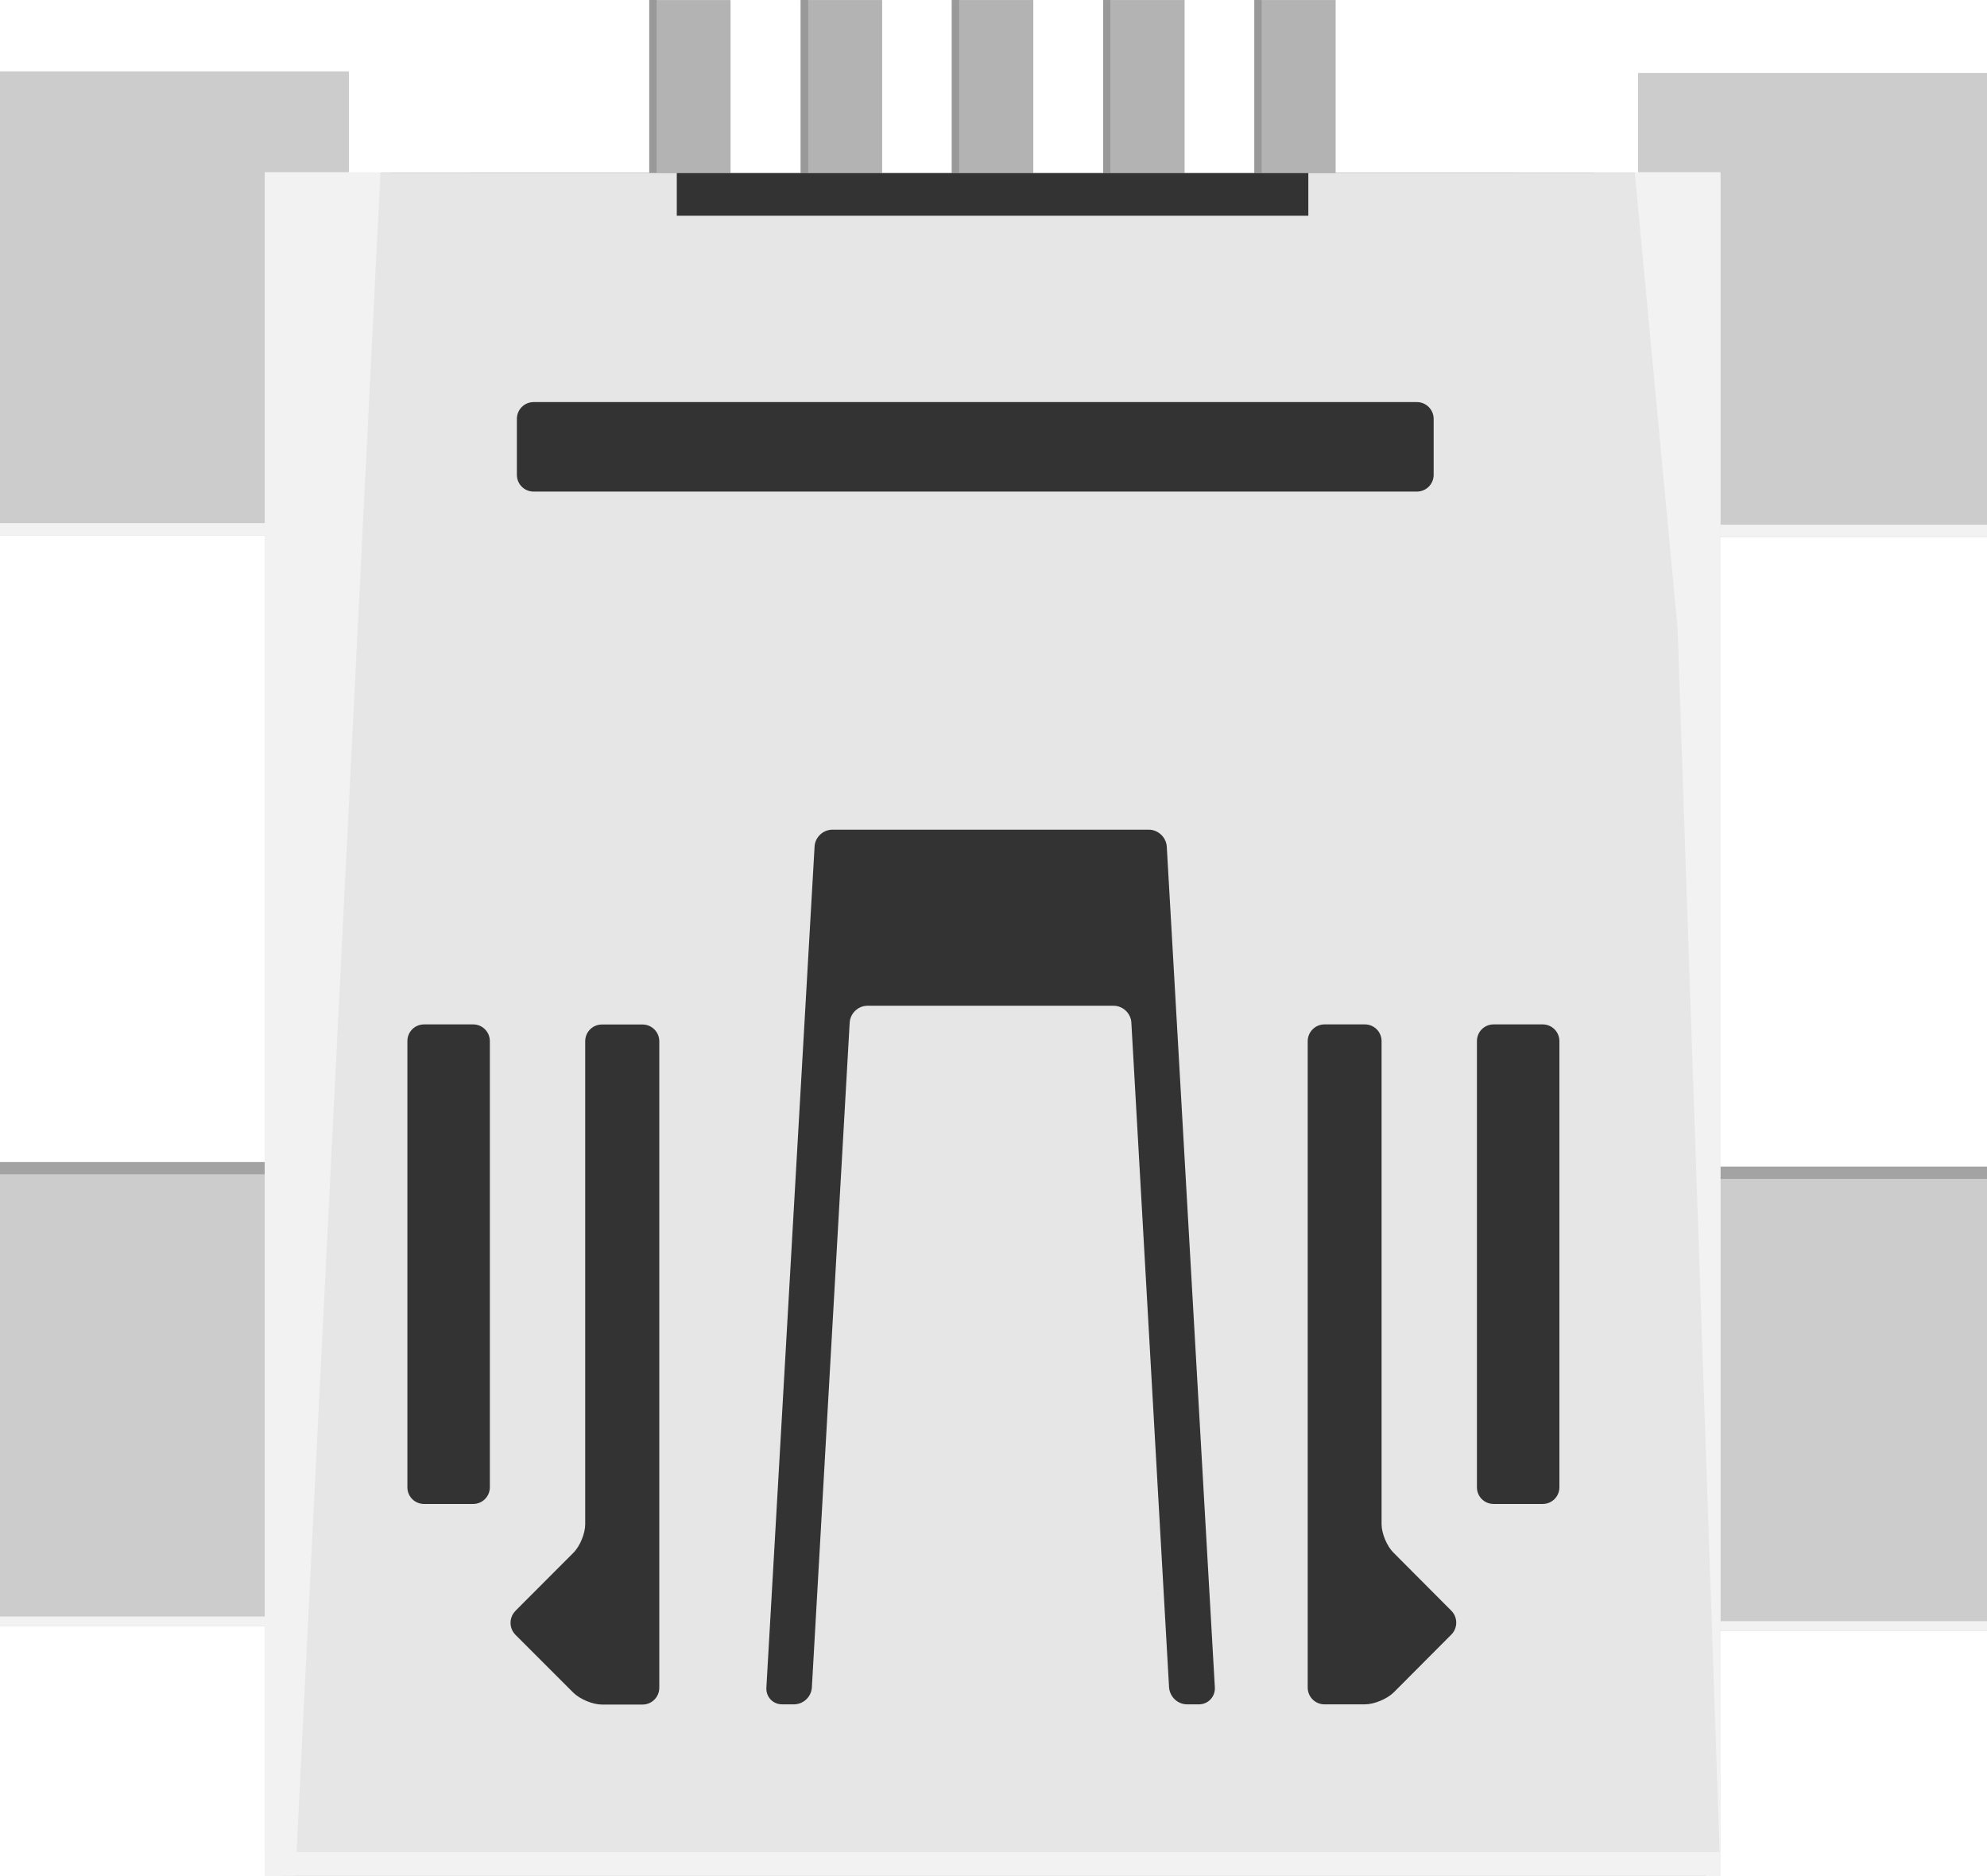
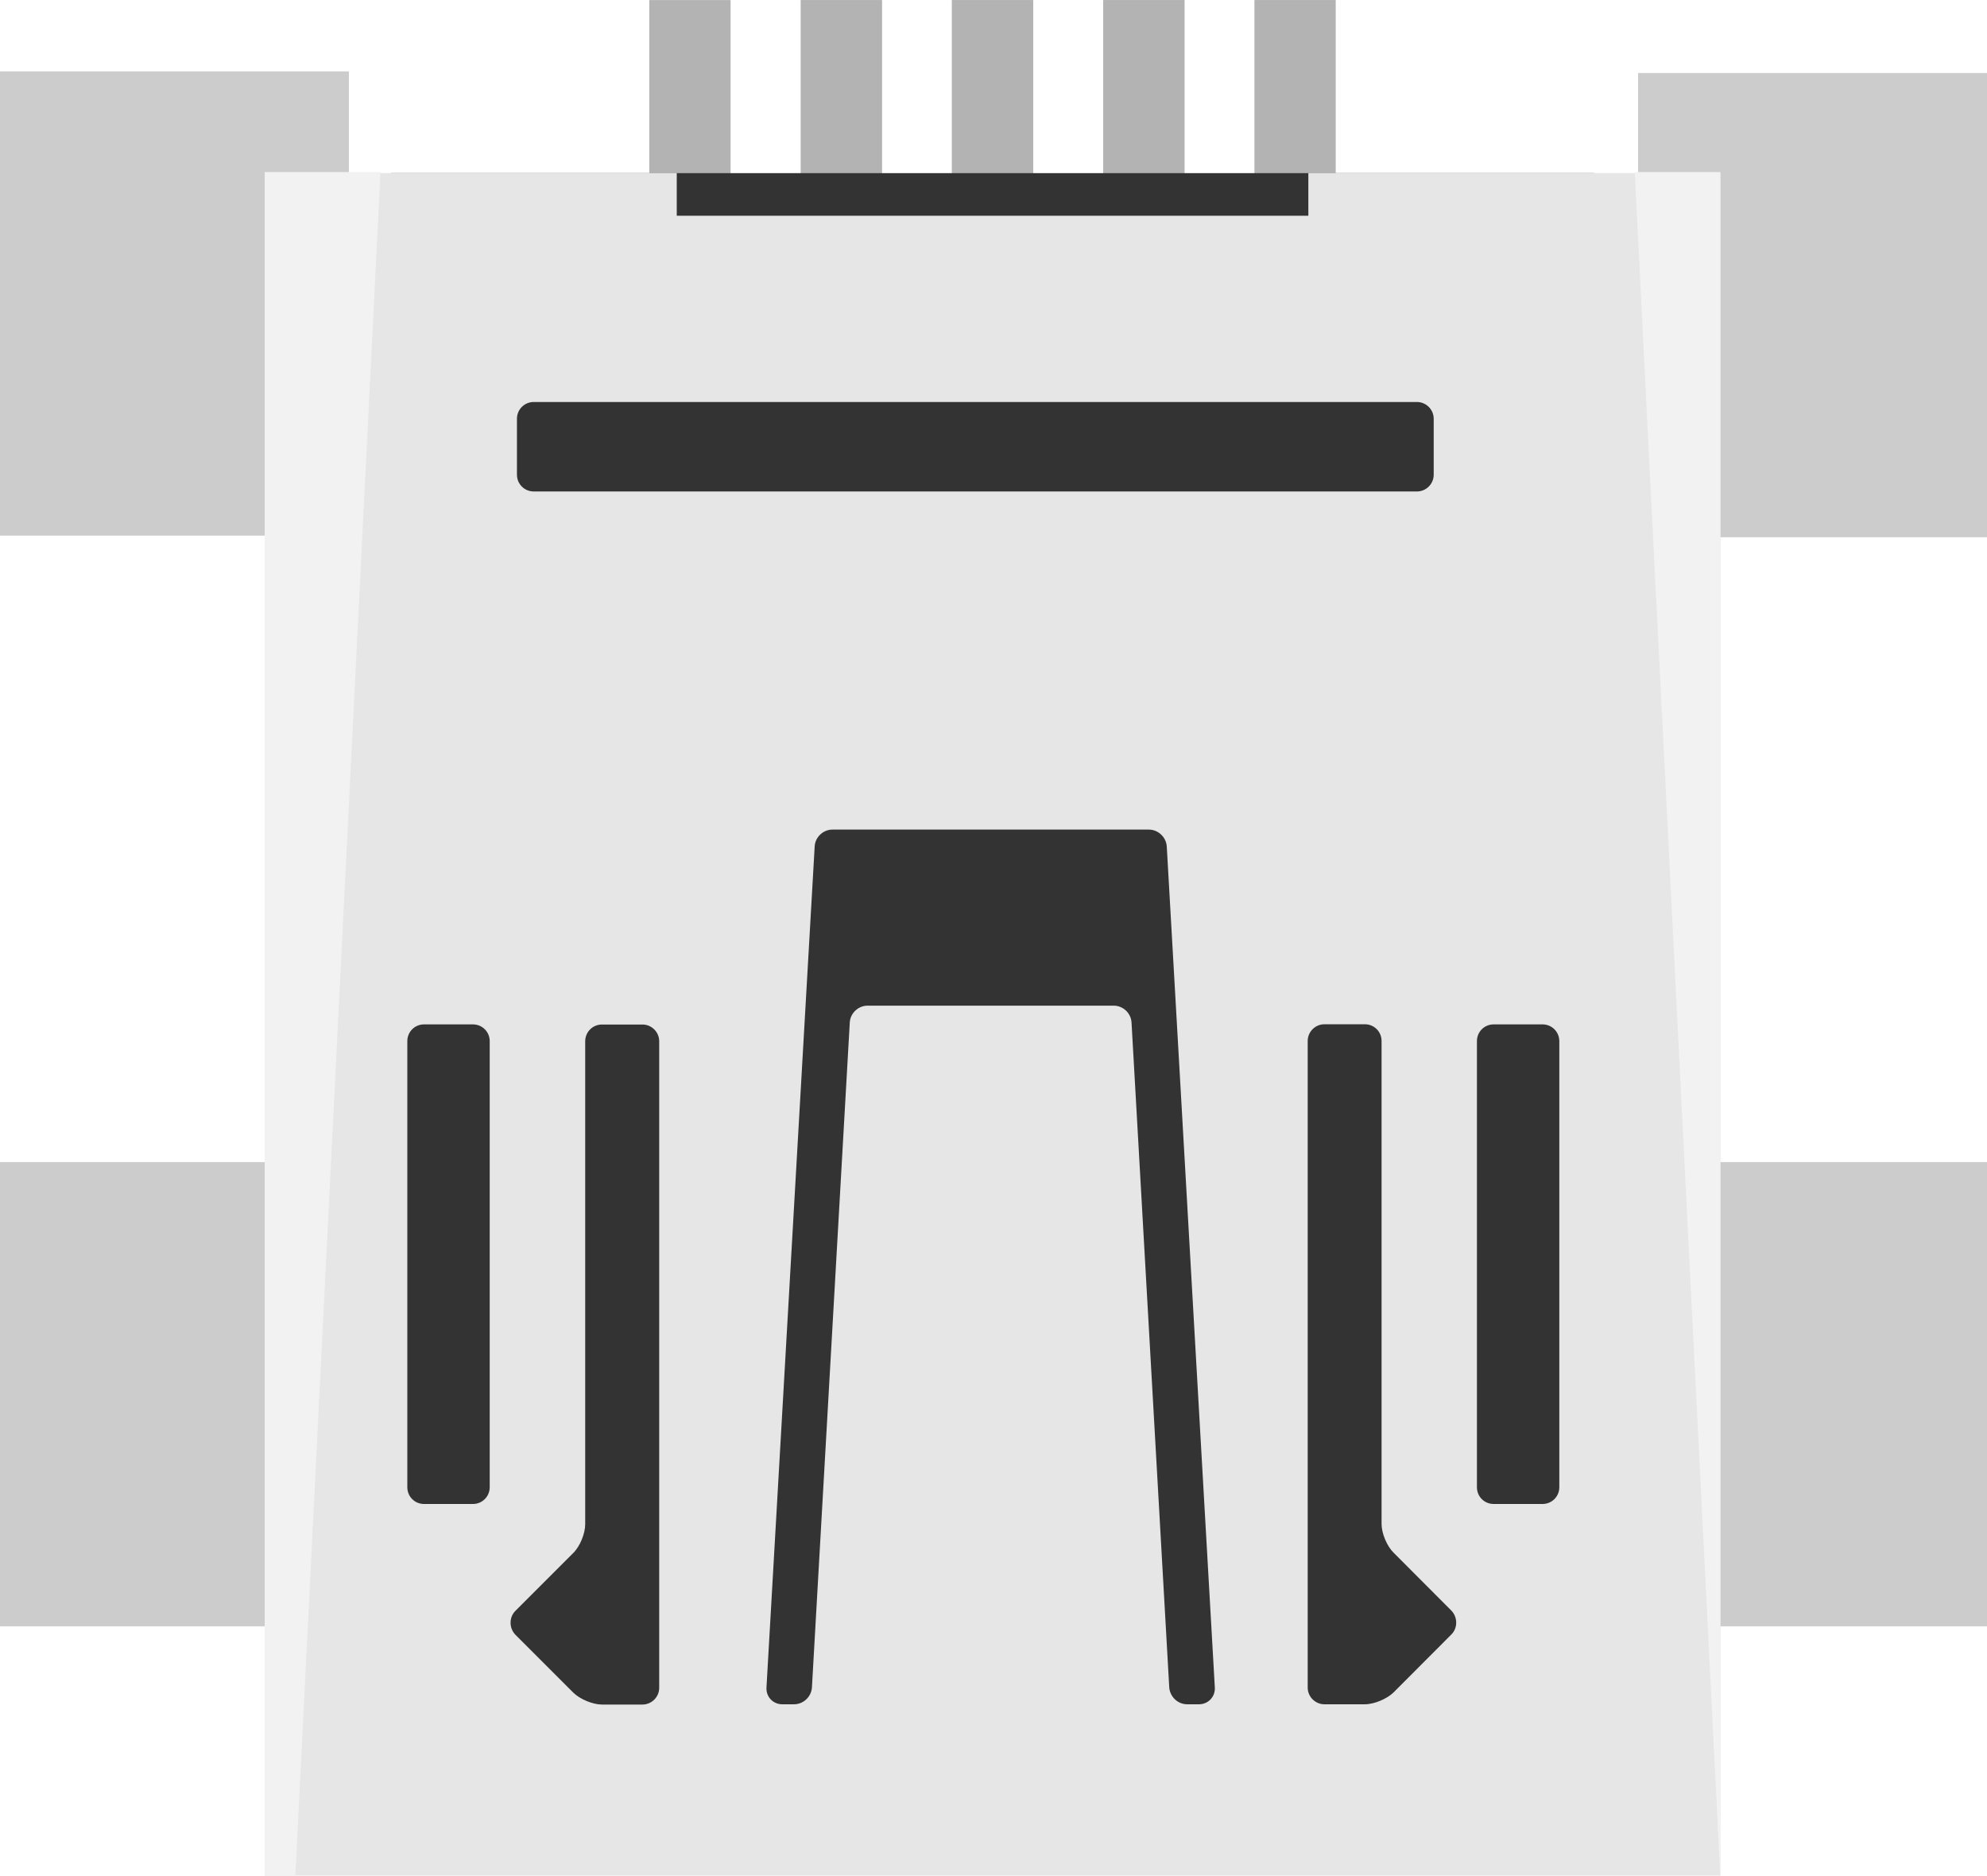
- <svg xmlns="http://www.w3.org/2000/svg" version="1.2" id="Layer_1" x="0px" y="0px" width="10.027mm" height="9.464mm" viewBox="0 0 35.53 33.535" xml:space="preserve">
-   <defs id="defs33" />
-   <rect x="29.291" height="8.3" y="20.858" id="rect5566" width="6.239" style="fill:#cccccc" />
-   <rect x="29.291" height="8.3" y="1.305" id="rect5568" width="6.239" style="fill:#cccccc" />
-   <rect x="-2.3876953e-007" height="8.3" y="20.776" id="rect5570" width="6.239" style="fill:#cccccc" />
-   <rect x="29.291" height="0.174" y="28.984" id="rect5572" width="6.239" style="fill:#f2f2f2" />
-   <rect x="-2.3876953e-007" height="0.174" y="28.901" id="rect5574" width="6.239" style="fill:#f2f2f2" />
-   <rect x="29.291" height="0.219" style="opacity:0.2" y="20.858" id="rect5576" enable-background="new    " width="6.239" />
-   <rect x="-2.3876953e-007" height="0.219" style="opacity:0.2" y="20.776" id="rect5578" enable-background="new    " width="6.239" />
-   <rect x="-2.3876953e-007" height="8.3" y="1.276" id="rect5580" width="6.239" style="fill:#cccccc" />
-   <rect x="29.291" height="0.223" y="9.381" id="rect5582" width="6.239" style="fill:#f2f2f2" />
-   <rect x="-2.3876953e-007" height="0.223" y="9.353" id="rect5584" width="6.239" style="fill:#f2f2f2" />
-   <rect style="fill:#b3b3b3" width="1.453" id="rect5588" y="0.001" height="3.461" x="11.61" />
-   <rect style="fill:#999999" width="0.131" id="rect5590" y="3.3087281e-006" height="3.264" x="11.61" />
+ <svg xmlns="http://www.w3.org/2000/svg" version="1.2" baseProfile="tiny" id="Layer_1" x="0px" y="0px" width="28.424px" height="26.828px" viewBox="0 0 28.424 26.828" xml:space="preserve">
+   <rect id="rect5568" x="23.433" y="1.044" fill="#CCCCCC" width="4.991" height="6.64" />
+   <rect id="rect5570" x="0" y="16.621" fill="#CCCCCC" width="28.424" height="6.64" />
+   <rect id="rect5580" x="0" y="1.021" fill="#CCCCCC" width="4.991" height="6.64" />
+   <rect id="rect5588" x="9.288" y="0.001" fill="#B3B3B3" width="1.163" height="2.769" />
  <g id="g5592" transform="matrix(1.813735,0,0,1.813735,27.00453,167.8472)">
-     <rect x="-6.995" height="1.908" y="-92.542" id="rect5594" width="0.803" style="fill:#b3b3b3" />
-     <rect x="-6.995" height="1.8" y="-92.542" id="rect5596" width="0.074" style="fill:#999999" />
+     <rect id="rect5594" x="-8.574" y="-92.542" fill="#B3B3B3" width="0.642" height="1.527" />
  </g>
  <g id="g5598" transform="matrix(1.813735,0,0,1.813735,27.00453,167.8472)">
-     <rect x="-5.505" height="1.908" y="-92.542" id="rect5600" width="0.803" style="fill:#b3b3b3" />
-     <rect x="-5.505" height="1.8" y="-92.542" id="rect5602" width="0.072" style="fill:#999999" />
+     <rect id="rect5600" x="-7.382" y="-92.542" fill="#B3B3B3" width="0.642" height="1.527" />
  </g>
  <g id="g5604" transform="matrix(1.813735,0,0,1.813735,27.00453,167.8472)">
-     <rect x="-4.013" height="1.908" y="-92.542" id="rect5606" width="0.803" style="fill:#b3b3b3" />
-     <rect x="-4.013" height="1.8" y="-92.542" id="rect5608" width="0.071" style="fill:#999999" />
+     <rect id="rect5606" x="-6.188" y="-92.542" fill="#B3B3B3" width="0.642" height="1.527" />
  </g>
  <g id="g5610" transform="matrix(1.813735,0,0,1.813735,27.00453,167.8472)">
-     <rect x="-2.522" height="1.908" y="-92.542" id="rect5612" width="0.801" style="fill:#b3b3b3" />
-     <rect x="-2.522" height="1.8" y="-92.542" id="rect5614" width="0.072" style="fill:#999999" />
+     <rect id="rect5612" x="-4.995" y="-92.542" fill="#B3B3B3" width="0.641" height="1.527" />
  </g>
  <g id="g5616" transform="matrix(1.873703,0,0,1.873703,27.31063,173.2944)">
-     <polygon id="polygon5618" points="-11.883,-90.836 1.7,-90.836 1.7,-74.59 -11.883,-74.59 " style="fill:#b3b3b3" />
-     <rect x="-11.883" height="0.093" y="-90.836" id="rect5620" width="13.583" style="fill:#cccccc" />
-     <rect x="-10.843" height="15.242" y="-90.836" id="rect5622" width="11.48" style="fill:#333333" />
-     <path d="m -12.049,-90.43 0.165,-0.409 1.827,0 c 0,0 -1.66,0.08 -1.719,0.202 -0.059,0.122 0.079,0.205 0.079,0.205 l -0.351,0 0,0.002 z" id="path5624" style="fill:#cccccc" />
-     <path d="m 1.843,-90.43 -0.165,-0.408 -1.827,0 c 0,0 1.659,0.081 1.718,0.202 0.061,0.122 -0.076,0.203 -0.076,0.203 l 0.35,0.003 0,0 z" id="path5626" style="fill:#cccccc" />
-     <path d="m 1.843,-74.591 0,-16.246 -3.933,0 0,0.408 -6.027,0 0,-0.408 -3.932,0 0,16.246 13.892,0 z m -2.324,-7.962 c 0,-0.089 0.07,-0.16 0.16,-0.16 l 0.467,0 c 0.089,0 0.16,0.071 0.16,0.16 l 0,4.256 c 0,0.089 -0.071,0.16 -0.16,0.16 l -0.467,0 c -0.09,0 -0.16,-0.071 -0.16,-0.16 l 0,-4.256 z m -2.653,6.328 -0.113,0 c -0.09,0 -0.164,-0.071 -0.172,-0.16 l -0.36,-6.346 c -0.005,-0.088 -0.081,-0.16 -0.17,-0.16 l -2.348,0 c -0.088,0 -0.164,0.071 -0.17,0.16 l -0.361,6.346 c -0.006,0.089 -0.081,0.16 -0.172,0.16 l -0.111,0 c -0.089,0 -0.156,-0.071 -0.151,-0.16 l 0.46,-8.026 c 0.005,-0.088 0.081,-0.16 0.17,-0.16 l 3.019,0 c 0.089,0 0.165,0.071 0.172,0.16 l 0.459,8.026 c 0.004,0.088 -0.065,0.16 -0.152,0.16 z m 2.409,-0.666 -0.551,0.553 c -0.064,0.062 -0.185,0.113 -0.275,0.113 l -0.385,0 c -0.088,0 -0.16,-0.071 -0.16,-0.16 l 0,-6.168 c 0,-0.088 0.072,-0.16 0.16,-0.16 l 0.385,0 c 0.09,0 0.16,0.072 0.16,0.16 l 0,4.609 c 0,0.088 0.051,0.211 0.115,0.273 l 0.551,0.553 c 0.062,0.063 0.062,0.164 0,0.227 z m -8.918,-11.6 c 0,-0.088 0.071,-0.16 0.16,-0.16 l 8.429,0 c 0.088,0 0.16,0.072 0.16,0.16 l 0,0.534 c 0,0.089 -0.072,0.16 -0.16,0.16 l -8.429,0 c -0.089,0 -0.16,-0.071 -0.16,-0.16 l 0,-0.534 z m -0.014,11.374 0.552,-0.553 c 0.064,-0.063 0.114,-0.185 0.114,-0.273 l 0,-4.609 c 0,-0.089 0.071,-0.16 0.16,-0.16 l 0.387,0 c 0.088,0 0.16,0.071 0.16,0.16 l 0,6.169 c 0,0.089 -0.072,0.16 -0.16,0.16 l -0.387,0 c -0.089,0 -0.21,-0.051 -0.274,-0.114 l -0.552,-0.552 c -0.062,-0.063 -0.062,-0.165 0,-0.227 z m -1.031,-5.436 c 0,-0.089 0.07,-0.16 0.16,-0.16 l 0.467,0 c 0.089,0 0.16,0.071 0.16,0.16 l 0,4.256 c 0,0.089 -0.071,0.16 -0.16,0.16 l -0.467,0 c -0.09,0 -0.16,-0.071 -0.16,-0.16 l 0,-4.256 0,0 z" id="path5628" style="fill:#e6e6e6" />
-     <polygon id="polygon5630" points="-12.049,-90.845 -10.945,-90.845 -11.757,-74.59 -12.049,-74.59 " style="fill:#f2f2f2" />
-     <polygon id="polygon5632" points="1.025,-90.845 1.843,-90.845 1.843,-74.59 1.434,-86.491 " style="fill:#f2f2f2" />
-     <polyline id="polyline5634" points="1.842,-74.815,1.842,-74.59,-12.047,-74.59,-12.047,-74.815" style="fill:#f2f2f2" />
+     <rect id="rect5622" x="-11.589" y="-91.166" fill="#333333" width="9.184" height="12.193" />
+     <path id="path5628" fill="#E6E6E6" d="M-1.441-78.17v-12.997h-3.146v0.326h-4.822v-0.326h-3.145   v12.997H-1.441L-1.441-78.17z M-3.3-84.54c0-0.071,0.056-0.128,0.128-0.128h0.373c0.071,0,0.128,0.057,0.128,0.128v3.405   c0,0.071-0.057,0.128-0.128,0.128h-0.373c-0.072,0-0.128-0.057-0.128-0.128V-84.54z M-5.422-79.478h-0.09   c-0.072,0-0.131-0.057-0.137-0.128l-0.288-5.077c-0.004-0.071-0.065-0.128-0.136-0.128h-1.879c-0.071,0-0.132,0.057-0.136,0.128   l-0.289,5.077c-0.005,0.071-0.065,0.128-0.137,0.128h-0.089c-0.071,0-0.125-0.057-0.121-0.128l0.368-6.421   c0.004-0.071,0.065-0.128,0.136-0.128h2.415c0.071,0,0.132,0.057,0.137,0.128l0.367,6.421C-5.297-79.535-5.352-79.478-5.422-79.478   z M-3.495-80.011l-0.441,0.442c-0.051,0.05-0.148,0.091-0.22,0.091h-0.308c-0.07,0-0.128-0.057-0.128-0.128v-4.935   c0-0.071,0.058-0.128,0.128-0.128h0.308c0.072,0,0.128,0.057,0.128,0.128v3.687c0,0.071,0.041,0.169,0.092,0.219l0.441,0.442   C-3.446-80.142-3.446-80.06-3.495-80.011z M-10.629-89.291c0-0.071,0.057-0.128,0.128-0.128h6.743c0.07,0,0.128,0.057,0.128,0.128   v0.427c0,0.071-0.058,0.128-0.128,0.128h-6.743c-0.071,0-0.128-0.057-0.128-0.128V-89.291z M-10.641-80.191l0.442-0.442   c0.051-0.05,0.091-0.148,0.091-0.219v-3.687c0-0.071,0.057-0.128,0.128-0.128h0.309c0.07,0,0.128,0.057,0.128,0.128v4.935   c0,0.071-0.058,0.128-0.128,0.128H-9.98c-0.071,0-0.168-0.041-0.219-0.091l-0.442-0.442C-10.69-80.06-10.69-80.142-10.641-80.191   L-10.641-80.191z M-11.466-84.54c0-0.071,0.056-0.128,0.128-0.128h0.373c0.071,0,0.128,0.057,0.128,0.128v3.405   c0,0.071-0.057,0.128-0.128,0.128h-0.373c-0.072,0-0.128-0.057-0.128-0.128V-84.54L-11.466-84.54z" />
+     <polygon id="polygon5630" fill="#F2F2F2" points="-12.555,-91.174 -11.671,-91.174 -12.321,-78.169 -12.555,-78.169  " />
+     <polyline id="polygon5632_1_" fill="#F2F2F2" points="-1.442,-78.169 -2.095,-91.174 -1.441,-91.174 -1.441,-78.169  " />
  </g>
</svg>
